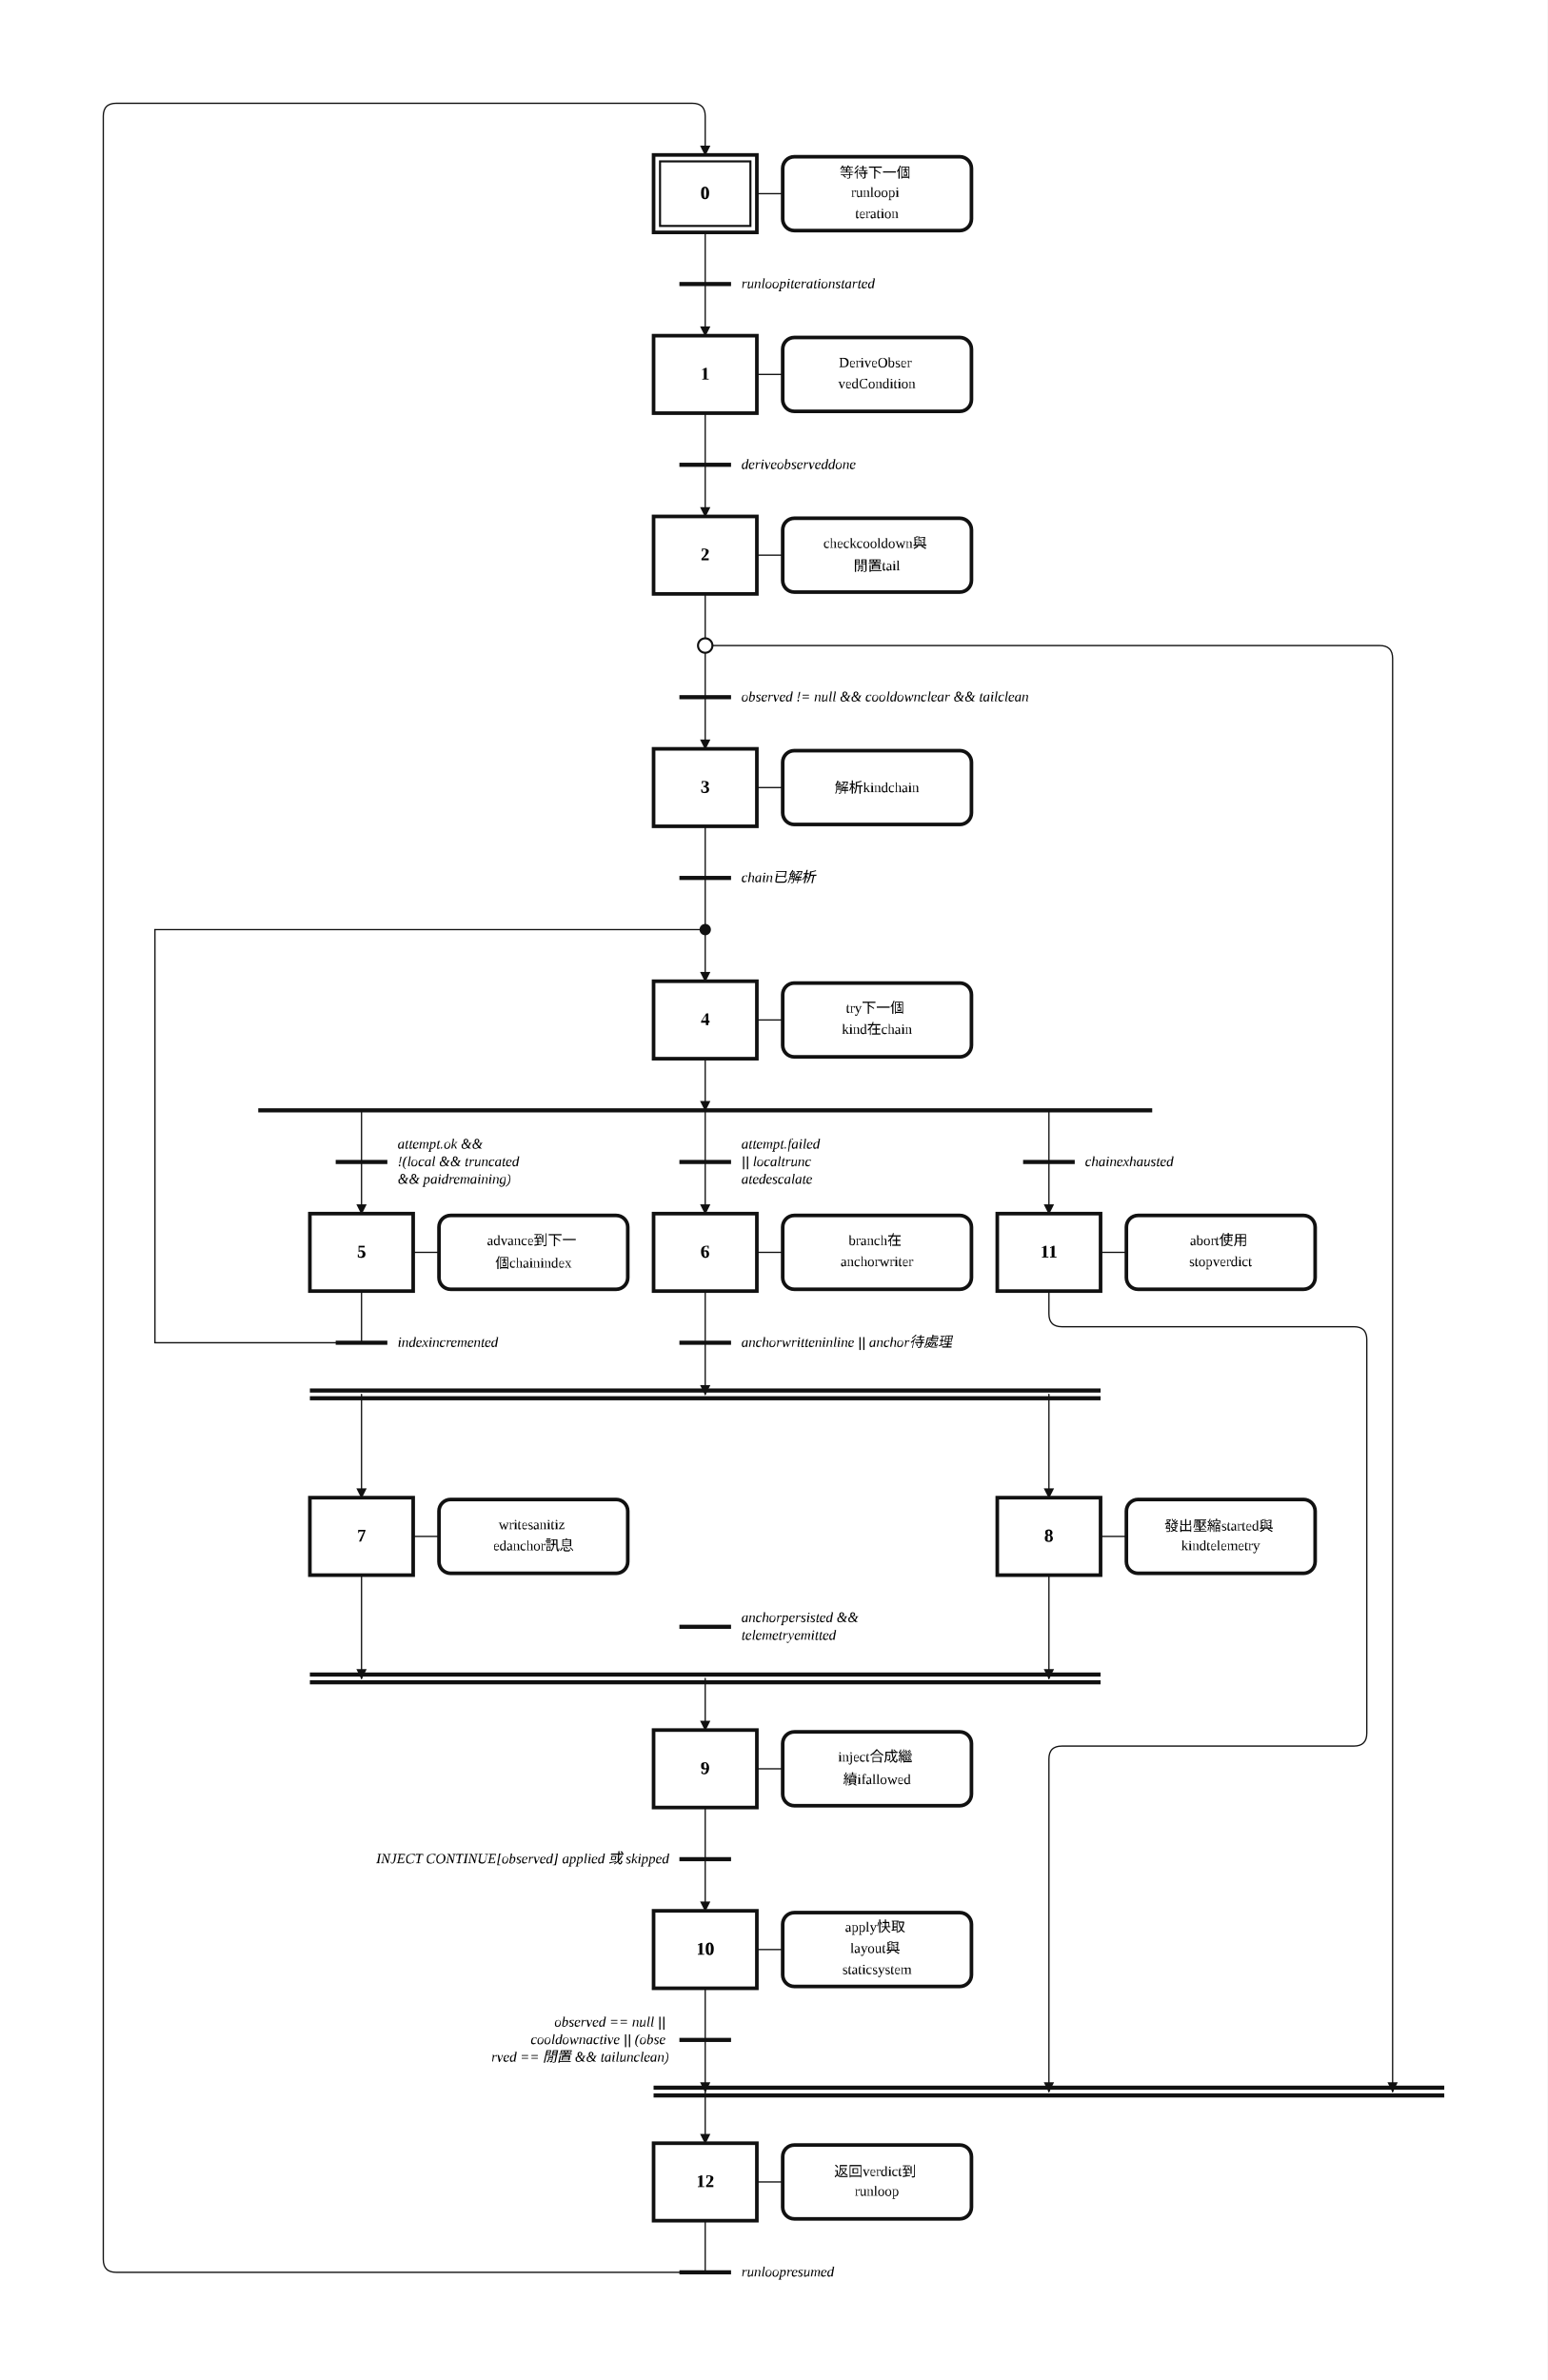
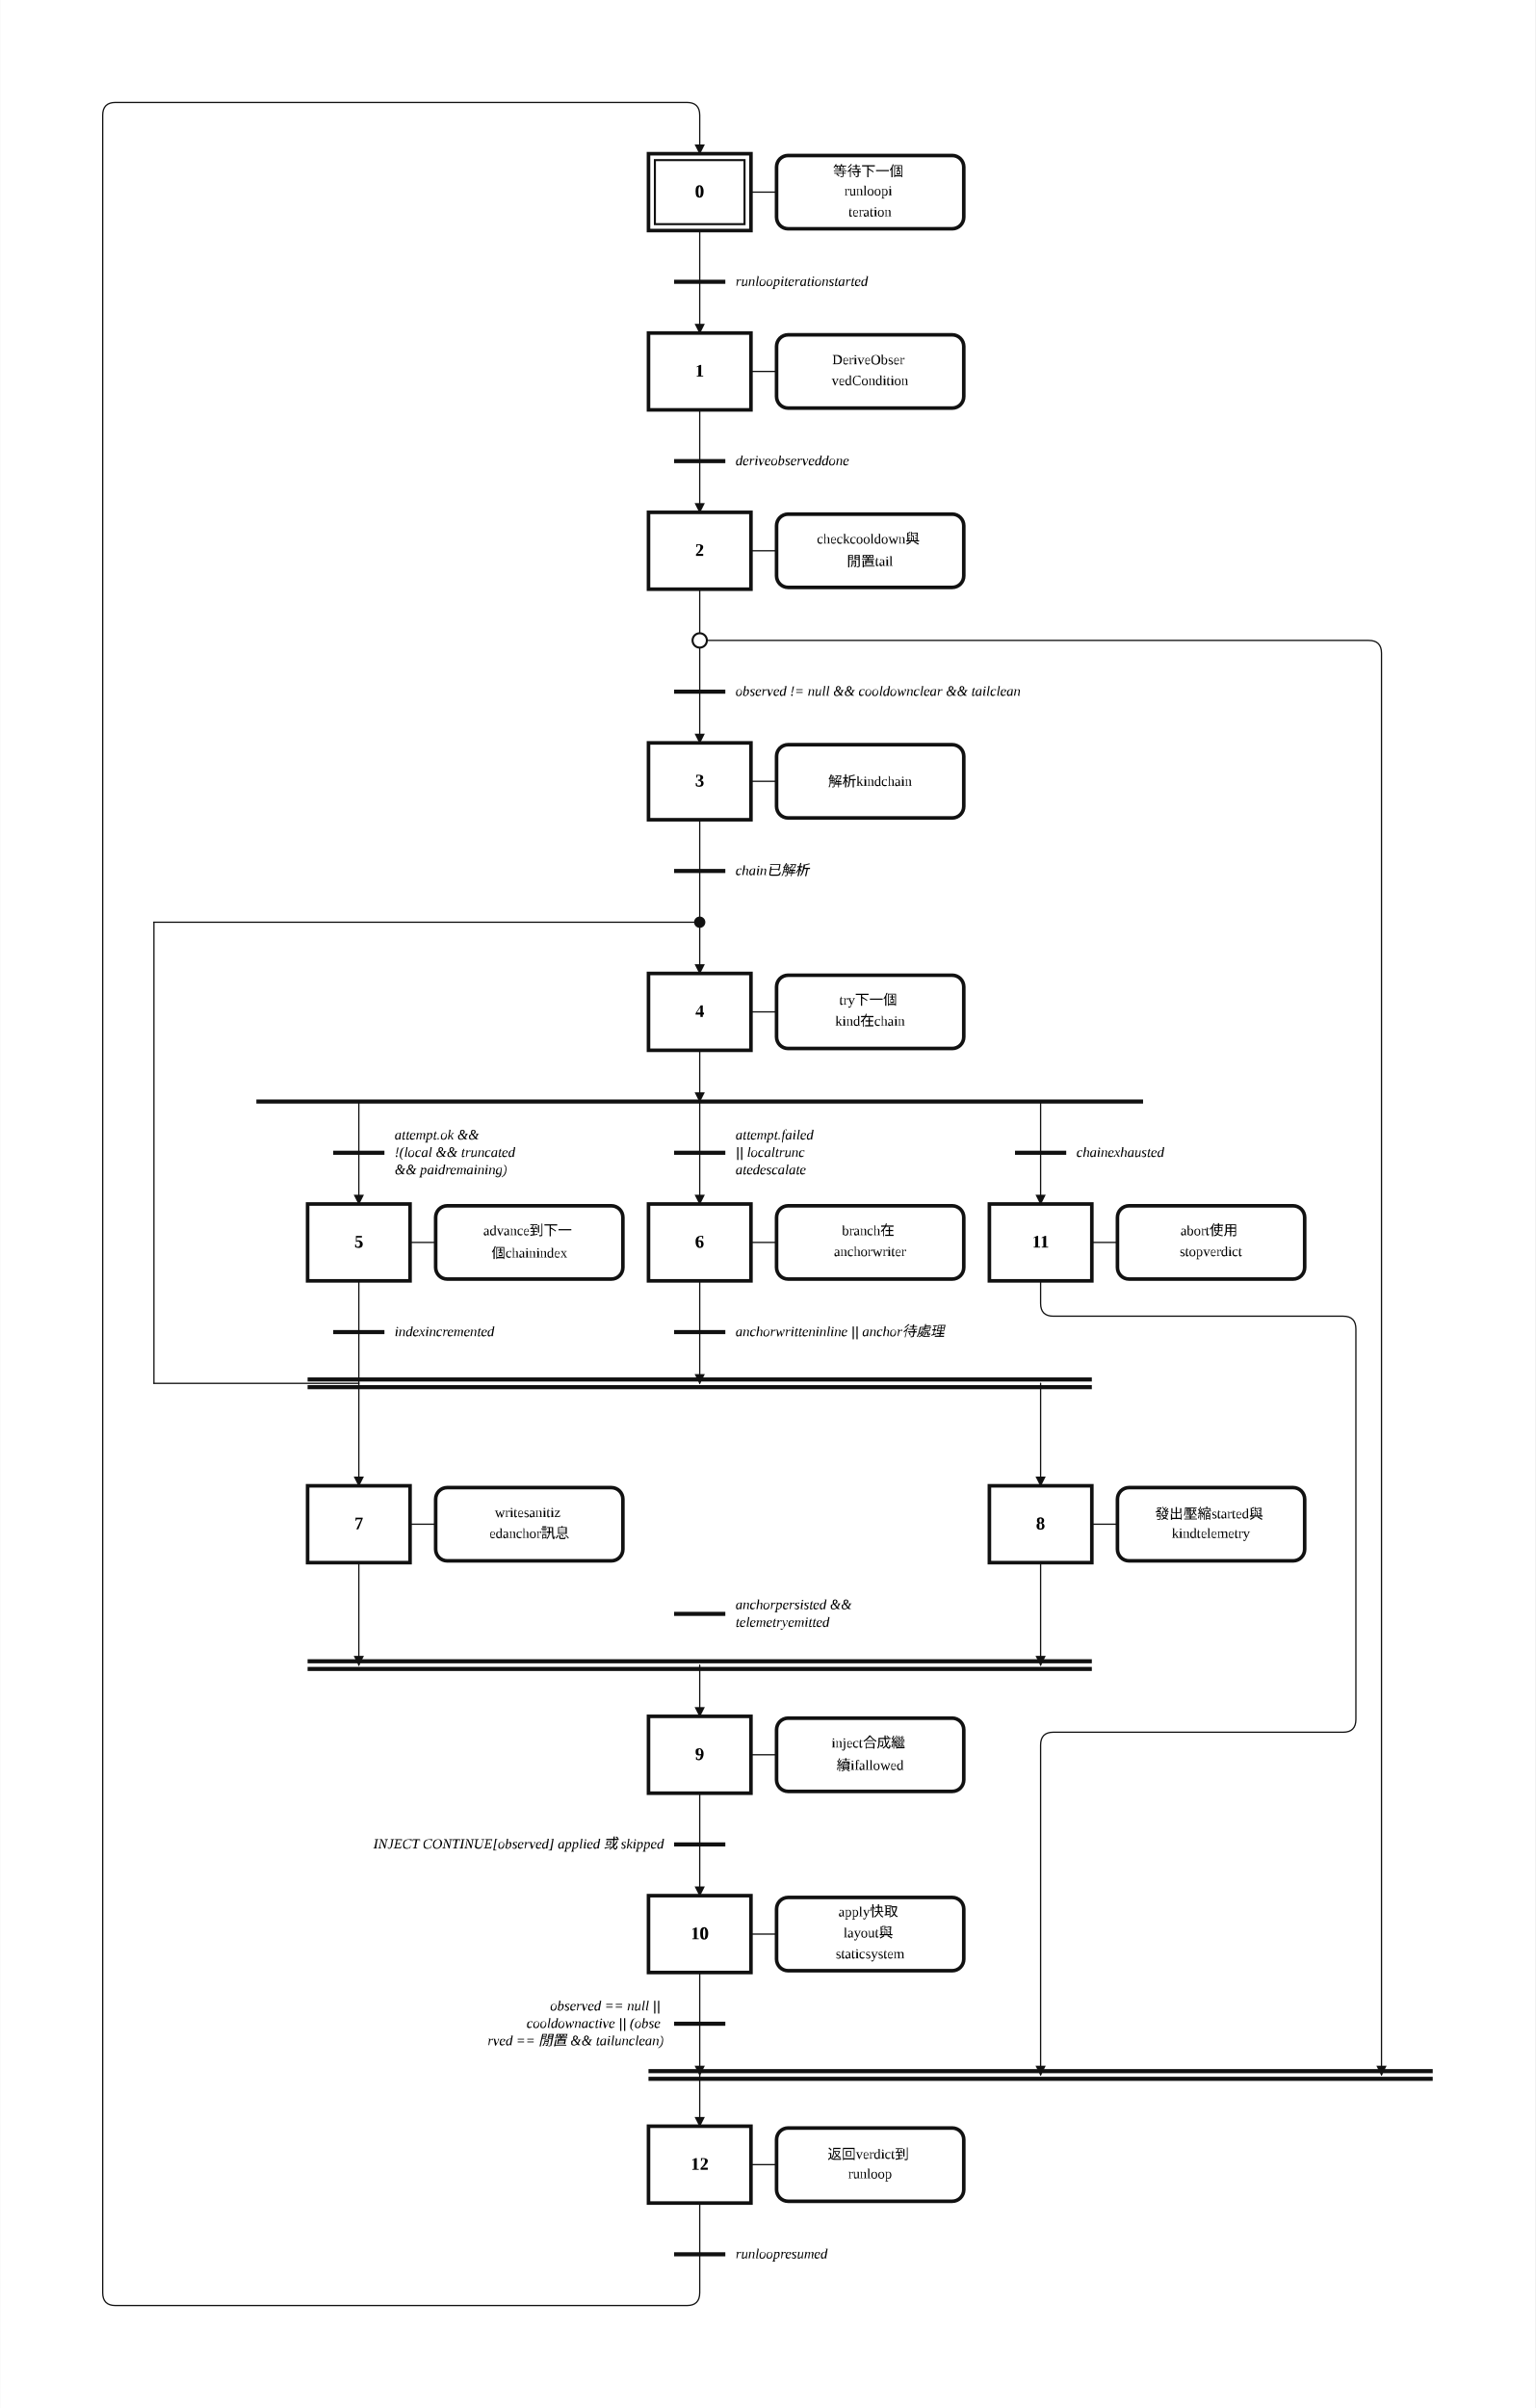
- <svg xmlns="http://www.w3.org/2000/svg" width="1199" height="1844" viewBox="-4.00 -2.00 59.93 92.17" role="img">
+ <svg xmlns="http://www.w3.org/2000/svg" width="1199" height="1880" viewBox="-4.00 -2.00 59.93 94.00" role="img">
  <style>
.step{fill:#fff;stroke:#111;stroke-width:.14}.step-inner{fill:none;stroke:#111;stroke-width:.08}
.action{fill:#fff;stroke:#111;stroke-width:.14}.gate{stroke:#111;stroke-width:.16}
.edge{fill:none;stroke:#111;stroke-width:.05;stroke-linecap:round;stroke-linejoin:round}.edge-arrow{marker-end:url(#arrow)}
.flyover-mask{stroke:#fff;stroke-width:.12;stroke-linecap:round}
.flyover{fill:none;stroke:#111;stroke-width:.05;stroke-linecap:round}
.junction{fill:#111;stroke:#111;stroke-width:0}.branch-junction{fill:#fff;stroke:#111;stroke-width:.08}
.assoc{stroke:#111;stroke-width:.05}.label{font:bold .7px 'Times New Roman', 'BiauKai', 'DFKai-SB', serif;text-anchor:middle;dominant-baseline:middle}
.action-label{font:.55px 'Times New Roman', 'BiauKai', 'DFKai-SB', serif;text-anchor:middle;dominant-baseline:middle}.gate-label{font:italic .55px 'Times New Roman', 'BiauKai', 'DFKai-SB', serif;text-anchor:start;dominant-baseline:middle}.gate-label-left{font:italic .55px 'Times New Roman', 'BiauKai', 'DFKai-SB', serif;text-anchor:end;dominant-baseline:middle}
</style>
  <defs>
    <marker id="arrow" markerWidth="0.4" markerHeight="0.4" refX="0.36" refY="0.2" orient="auto" markerUnits="userSpaceOnUse">
      <path d="M 0 0 L 0.4 0.2 L 0 0.4 z" fill="#111" />
    </marker>
  </defs>
-   <rect x="-4.00" y="-2.00" width="59.93" height="92.17" fill="white" />
+   <rect x="-4.00" y="-2.00" width="59.93" height="94.00" fill="white" />
  <path class="edge edge-arrow" d="M 23.31 32.00 L 23.31 36.00" />
  <path class="edge" d="M 23.31 7.00 L 23.31 9.00" />
  <path class="edge edge-arrow" d="M 23.31 9.00 L 23.31 11.00" />
  <path class="edge" d="M 23.31 14.00 L 23.31 16.00" />
  <path class="edge edge-arrow" d="M 23.31 16.00 L 23.31 18.00" />
  <path class="edge" d="M 23.31 21.00 L 23.31 23.00" />
  <path class="edge" d="M 23.31 23.00 L 23.31 25.00" />
  <path class="edge edge-arrow" d="M 23.31 25.00 L 23.31 27.00" />
  <path class="edge edge-arrow" d="M 23.31 23.00 L 49.43 23.00 Q 49.93 23.00 49.93 23.50 L 49.93 79.00" />
  <path class="edge edge-arrow" d="M 23.31 79.00 L 23.31 81.00" />
  <path class="edge" d="M 23.31 30.00 L 23.31 32.00" />
  <path class="edge edge-arrow" d="M 23.31 39.00 L 23.31 41.00" />
  <path class="edge edge-arrow" d="M 10.00 41.00 L 10.00 45.00" />
  <path class="edge edge-arrow" d="M 23.31 41.00 L 23.31 45.00" />
  <path class="edge edge-arrow" d="M 36.62 41.00 L 36.62 45.00" />
  <path class="edge" d="M 10.00 48.00 L 10.00 50.00" />
-   <path class="edge" d="M 10.00 50.00 L 2.00 50.00" />
-   <path class="edge" d="M 2.00 50.00 L 2.00 34.00" />
+   <path class="edge" d="M 10.00 50.00 L 10.00 52.00" />
+   <path class="edge" d="M 10.00 52.00 L 2.00 52.00" />
+   <path class="edge" d="M 2.00 52.00 L 2.00 34.00" />
  <path class="edge" d="M 2.00 34.00 L 23.31 34.00" />
  <path class="edge edge-arrow" d="M 23.31 48.00 L 23.31 52.00" />
  <path class="edge edge-arrow" d="M 10.00 52.00 L 10.00 56.00" />
  <path class="edge edge-arrow" d="M 36.62 52.00 L 36.62 56.00" />
  <path class="edge edge-arrow" d="M 10.00 59.00 L 10.00 63.00" />
  <path class="edge edge-arrow" d="M 23.31 63.00 L 23.31 65.00" />
  <path class="edge edge-arrow" d="M 36.62 59.00 L 36.62 63.00" />
  <path class="edge" d="M 23.31 68.00 L 23.31 70.00" />
  <path class="edge edge-arrow" d="M 23.31 70.00 L 23.31 72.00" />
  <path class="edge edge-arrow" d="M 23.31 75.00 L 23.31 79.00" />
  <path class="edge edge-arrow" d="M 36.62 48.00 L 36.62 48.88 Q 36.62 49.38 37.12 49.38 L 48.43 49.38 Q 48.93 49.38 48.93 49.88 L 48.93 65.12 Q 48.93 65.62 48.43 65.62 L 37.12 65.62 Q 36.62 65.62 36.62 66.12 L 36.62 79.00" />
  <path class="edge" d="M 23.31 84.00 L 23.31 86.00" />
-   <path class="edge edge-arrow" d="M 23.31 86.00 L 0.50 86.00 Q 0.00 86.00 0.00 85.50 L 0.00 2.50 Q 0.00 2.00 0.50 2.00 L 22.81 2.00 Q 23.31 2.00 23.31 2.50 L 23.31 4.00" />
+   <path class="edge edge-arrow" d="M 23.31 86.00 L 23.31 87.50 Q 23.31 88.00 22.81 88.00 L 0.50 88.00 Q 0.00 88.00 0.00 87.50 L 0.00 2.50 Q 0.00 2.00 0.50 2.00 L 22.81 2.00 Q 23.31 2.00 23.31 2.50 L 23.31 4.00" />
  <rect class="step" x="21.31" y="4.00" width="4.00" height="3.00" />
  <rect class="step-inner" x="21.56" y="4.25" width="3.50" height="2.50" />
  <text class="label" x="23.31" y="5.50">0</text>
  <rect class="step" x="21.31" y="11.00" width="4.00" height="3.00" />
  <text class="label" x="23.31" y="12.50">1</text>
  <rect class="step" x="21.31" y="18.00" width="4.00" height="3.00" />
  <text class="label" x="23.31" y="19.50">2</text>
  <rect class="step" x="21.31" y="27.00" width="4.00" height="3.00" />
  <text class="label" x="23.31" y="28.50">3</text>
  <rect class="step" x="21.31" y="36.00" width="4.00" height="3.00" />
  <text class="label" x="23.31" y="37.50">4</text>
  <rect class="step" x="8.00" y="45.00" width="4.00" height="3.00" />
  <text class="label" x="10.00" y="46.50">5</text>
  <rect class="step" x="21.31" y="45.00" width="4.00" height="3.00" />
  <text class="label" x="23.31" y="46.50">6</text>
  <rect class="step" x="8.00" y="56.00" width="4.00" height="3.00" />
  <text class="label" x="10.00" y="57.50">7</text>
  <rect class="step" x="34.62" y="56.00" width="4.00" height="3.00" />
  <text class="label" x="36.62" y="57.50">8</text>
  <rect class="step" x="21.31" y="65.00" width="4.00" height="3.00" />
  <text class="label" x="23.31" y="66.50">9</text>
  <rect class="step" x="21.31" y="72.00" width="4.00" height="3.00" />
  <text class="label" x="23.31" y="73.50">10</text>
  <rect class="step" x="34.62" y="45.00" width="4.00" height="3.00" />
  <text class="label" x="36.62" y="46.50">11</text>
  <rect class="step" x="21.31" y="81.00" width="4.00" height="3.00" />
  <text class="label" x="23.31" y="82.50">12</text>
  <line class="assoc" x1="25.31" y1="5.50" x2="26.31" y2="5.50" />
  <rect class="action" x="26.31" y="4.07" width="7.31" height="2.86" rx="0.45" ry="0.45" />
  <text class="action-label" x="29.96" y="4.68">
    <tspan x="29.96" dy="0">等待下一個</tspan>
    <tspan x="29.96" dy="0.82">runloopi</tspan>
    <tspan x="29.96" dy="0.82">teration</tspan>
  </text>
  <line class="assoc" x1="25.31" y1="12.50" x2="26.31" y2="12.50" />
  <rect class="action" x="26.31" y="11.07" width="7.31" height="2.86" rx="0.45" ry="0.45" />
  <text class="action-label" x="29.96" y="12.09">
    <tspan x="29.96" dy="0">DeriveObser</tspan>
    <tspan x="29.96" dy="0.82">vedCondition</tspan>
  </text>
  <line class="assoc" x1="25.31" y1="19.50" x2="26.31" y2="19.50" />
  <rect class="action" x="26.31" y="18.07" width="7.31" height="2.86" rx="0.45" ry="0.45" />
  <text class="action-label" x="29.96" y="19.09">
    <tspan x="29.96" dy="0">checkcooldown與</tspan>
    <tspan x="29.96" dy="0.82">閒置tail</tspan>
  </text>
  <line class="assoc" x1="25.31" y1="28.50" x2="26.31" y2="28.50" />
  <rect class="action" x="26.31" y="27.07" width="7.31" height="2.86" rx="0.45" ry="0.45" />
  <text class="action-label" x="29.96" y="28.50">
    <tspan x="29.96" dy="0">解析kindchain</tspan>
  </text>
  <line class="assoc" x1="25.31" y1="37.50" x2="26.31" y2="37.50" />
  <rect class="action" x="26.31" y="36.07" width="7.31" height="2.86" rx="0.45" ry="0.45" />
  <text class="action-label" x="29.96" y="37.09">
    <tspan x="29.96" dy="0">try下一個</tspan>
    <tspan x="29.96" dy="0.82">kind在chain</tspan>
  </text>
  <line class="assoc" x1="12.00" y1="46.50" x2="13.00" y2="46.50" />
  <rect class="action" x="13.00" y="45.07" width="7.31" height="2.86" rx="0.45" ry="0.45" />
  <text class="action-label" x="16.66" y="46.09">
    <tspan x="16.66" dy="0">advance到下一</tspan>
    <tspan x="16.66" dy="0.82">個chainindex</tspan>
  </text>
  <line class="assoc" x1="25.31" y1="46.50" x2="26.31" y2="46.50" />
  <rect class="action" x="26.31" y="45.07" width="7.31" height="2.86" rx="0.45" ry="0.45" />
  <text class="action-label" x="29.96" y="46.09">
    <tspan x="29.96" dy="0">branch在</tspan>
    <tspan x="29.96" dy="0.82">anchorwriter</tspan>
  </text>
  <line class="assoc" x1="12.00" y1="57.50" x2="13.00" y2="57.50" />
  <rect class="action" x="13.00" y="56.07" width="7.31" height="2.86" rx="0.45" ry="0.45" />
  <text class="action-label" x="16.66" y="57.09">
    <tspan x="16.66" dy="0">writesanitiz</tspan>
    <tspan x="16.66" dy="0.82">edanchor訊息</tspan>
  </text>
  <line class="assoc" x1="38.62" y1="57.50" x2="39.62" y2="57.50" />
  <rect class="action" x="39.62" y="56.07" width="7.31" height="2.86" rx="0.45" ry="0.45" />
  <text class="action-label" x="43.27" y="57.09">
    <tspan x="43.27" dy="0">發出壓縮started與</tspan>
    <tspan x="43.27" dy="0.82">kindtelemetry</tspan>
  </text>
  <line class="assoc" x1="25.31" y1="66.50" x2="26.31" y2="66.50" />
  <rect class="action" x="26.31" y="65.07" width="7.31" height="2.86" rx="0.45" ry="0.45" />
  <text class="action-label" x="29.96" y="66.09">
    <tspan x="29.96" dy="0">inject合成繼</tspan>
    <tspan x="29.96" dy="0.82">續ifallowed</tspan>
  </text>
  <line class="assoc" x1="25.31" y1="73.50" x2="26.31" y2="73.50" />
  <rect class="action" x="26.31" y="72.07" width="7.31" height="2.86" rx="0.45" ry="0.45" />
  <text class="action-label" x="29.96" y="72.68">
    <tspan x="29.96" dy="0">apply快取</tspan>
    <tspan x="29.96" dy="0.82">layout與</tspan>
    <tspan x="29.96" dy="0.82">staticsystem</tspan>
  </text>
  <line class="assoc" x1="38.62" y1="46.50" x2="39.62" y2="46.50" />
  <rect class="action" x="39.62" y="45.07" width="7.31" height="2.86" rx="0.45" ry="0.45" />
  <text class="action-label" x="43.27" y="46.09">
    <tspan x="43.27" dy="0">abort使用</tspan>
    <tspan x="43.27" dy="0.82">stopverdict</tspan>
  </text>
  <line class="assoc" x1="25.31" y1="82.50" x2="26.31" y2="82.50" />
  <rect class="action" x="26.31" y="81.07" width="7.31" height="2.86" rx="0.45" ry="0.45" />
  <text class="action-label" x="29.96" y="82.09">
    <tspan x="29.96" dy="0">返回verdict到</tspan>
    <tspan x="29.96" dy="0.82">runloop</tspan>
  </text>
  <line class="gate" x1="22.31" y1="9.00" x2="24.31" y2="9.00" />
  <text class="gate-label" x="24.71" y="9.00">
    <tspan x="24.71" dy="0">runloopiterationstarted</tspan>
  </text>
  <line class="gate" x1="22.31" y1="16.00" x2="24.31" y2="16.00" />
  <text class="gate-label" x="24.71" y="16.00">
    <tspan x="24.71" dy="0">deriveobserveddone</tspan>
  </text>
  <line class="gate" x1="22.31" y1="25.00" x2="24.31" y2="25.00" />
  <text class="gate-label" x="24.71" y="25.00">
    <tspan x="24.71" dy="0">observed != null &amp;&amp; cooldownclear &amp;&amp; tailclean</tspan>
  </text>
  <line class="gate" x1="21.31" y1="78.85" x2="51.93" y2="78.85" />
  <line class="gate" x1="21.31" y1="79.15" x2="51.93" y2="79.15" />
  <line class="gate" x1="22.31" y1="32.00" x2="24.31" y2="32.00" />
  <text class="gate-label" x="24.71" y="32.00">
    <tspan x="24.71" dy="0">chain已解析</tspan>
  </text>
  <line class="gate" x1="6.00" y1="41.00" x2="40.62" y2="41.00" />
  <line class="gate" x1="9.00" y1="50.00" x2="11.00" y2="50.00" />
  <text class="gate-label" x="11.40" y="50.00">
    <tspan x="11.40" dy="0">indexincremented</tspan>
  </text>
  <line class="gate" x1="8.00" y1="51.85" x2="38.62" y2="51.85" />
  <line class="gate" x1="8.00" y1="52.15" x2="38.62" y2="52.15" />
  <line class="gate" x1="8.00" y1="62.85" x2="38.62" y2="62.85" />
  <line class="gate" x1="8.00" y1="63.15" x2="38.62" y2="63.15" />
  <line class="gate" x1="22.31" y1="70.00" x2="24.31" y2="70.00" />
  <text class="gate-label-left" x="21.91" y="70.00">
    <tspan x="21.91" dy="0">INJECT CONTINUE[observed] applied 或 skipped</tspan>
  </text>
  <line class="gate" x1="22.31" y1="86.00" x2="24.31" y2="86.00" />
  <text class="gate-label" x="24.71" y="86.00">
    <tspan x="24.71" dy="0">runloopresumed</tspan>
  </text>
  <line class="gate" x1="22.31" y1="77.00" x2="24.31" y2="77.00" />
  <text class="gate-label-left" x="21.91" y="76.32">
    <tspan x="21.91" dy="0">observed == null ||</tspan>
    <tspan x="21.91" dy="0.68">cooldownactive || (obse</tspan>
    <tspan x="21.91" dy="0.68">rved == 閒置 &amp;&amp; tailunclean)</tspan>
  </text>
  <line class="gate" x1="9.00" y1="43.00" x2="11.00" y2="43.00" />
  <text class="gate-label" x="11.40" y="42.32">
    <tspan x="11.40" dy="0">attempt.ok &amp;&amp;</tspan>
    <tspan x="11.40" dy="0.68">!(local &amp;&amp; truncated</tspan>
    <tspan x="11.40" dy="0.68">&amp;&amp; paidremaining)</tspan>
  </text>
  <line class="gate" x1="22.31" y1="43.00" x2="24.31" y2="43.00" />
  <text class="gate-label" x="24.71" y="42.32">
    <tspan x="24.71" dy="0">attempt.failed</tspan>
    <tspan x="24.71" dy="0.68">|| localtrunc</tspan>
    <tspan x="24.71" dy="0.68">atedescalate</tspan>
  </text>
  <line class="gate" x1="35.62" y1="43.00" x2="37.62" y2="43.00" />
  <text class="gate-label" x="38.02" y="43.00">
    <tspan x="38.02" dy="0">chainexhausted</tspan>
  </text>
  <line class="gate" x1="22.31" y1="50.00" x2="24.31" y2="50.00" />
  <text class="gate-label" x="24.71" y="50.00">
    <tspan x="24.71" dy="0">anchorwritteninline || anchor待處理</tspan>
  </text>
  <line class="gate" x1="22.31" y1="61.00" x2="24.31" y2="61.00" />
  <text class="gate-label" x="24.71" y="60.66">
    <tspan x="24.71" dy="0">anchorpersisted &amp;&amp;</tspan>
    <tspan x="24.71" dy="0.68">telemetryemitted</tspan>
  </text>
  <circle class="junction" cx="23.31" cy="34.00" r="0.22" />
  <circle class="branch-junction" cx="23.31" cy="23.00" r="0.28" />
</svg>
